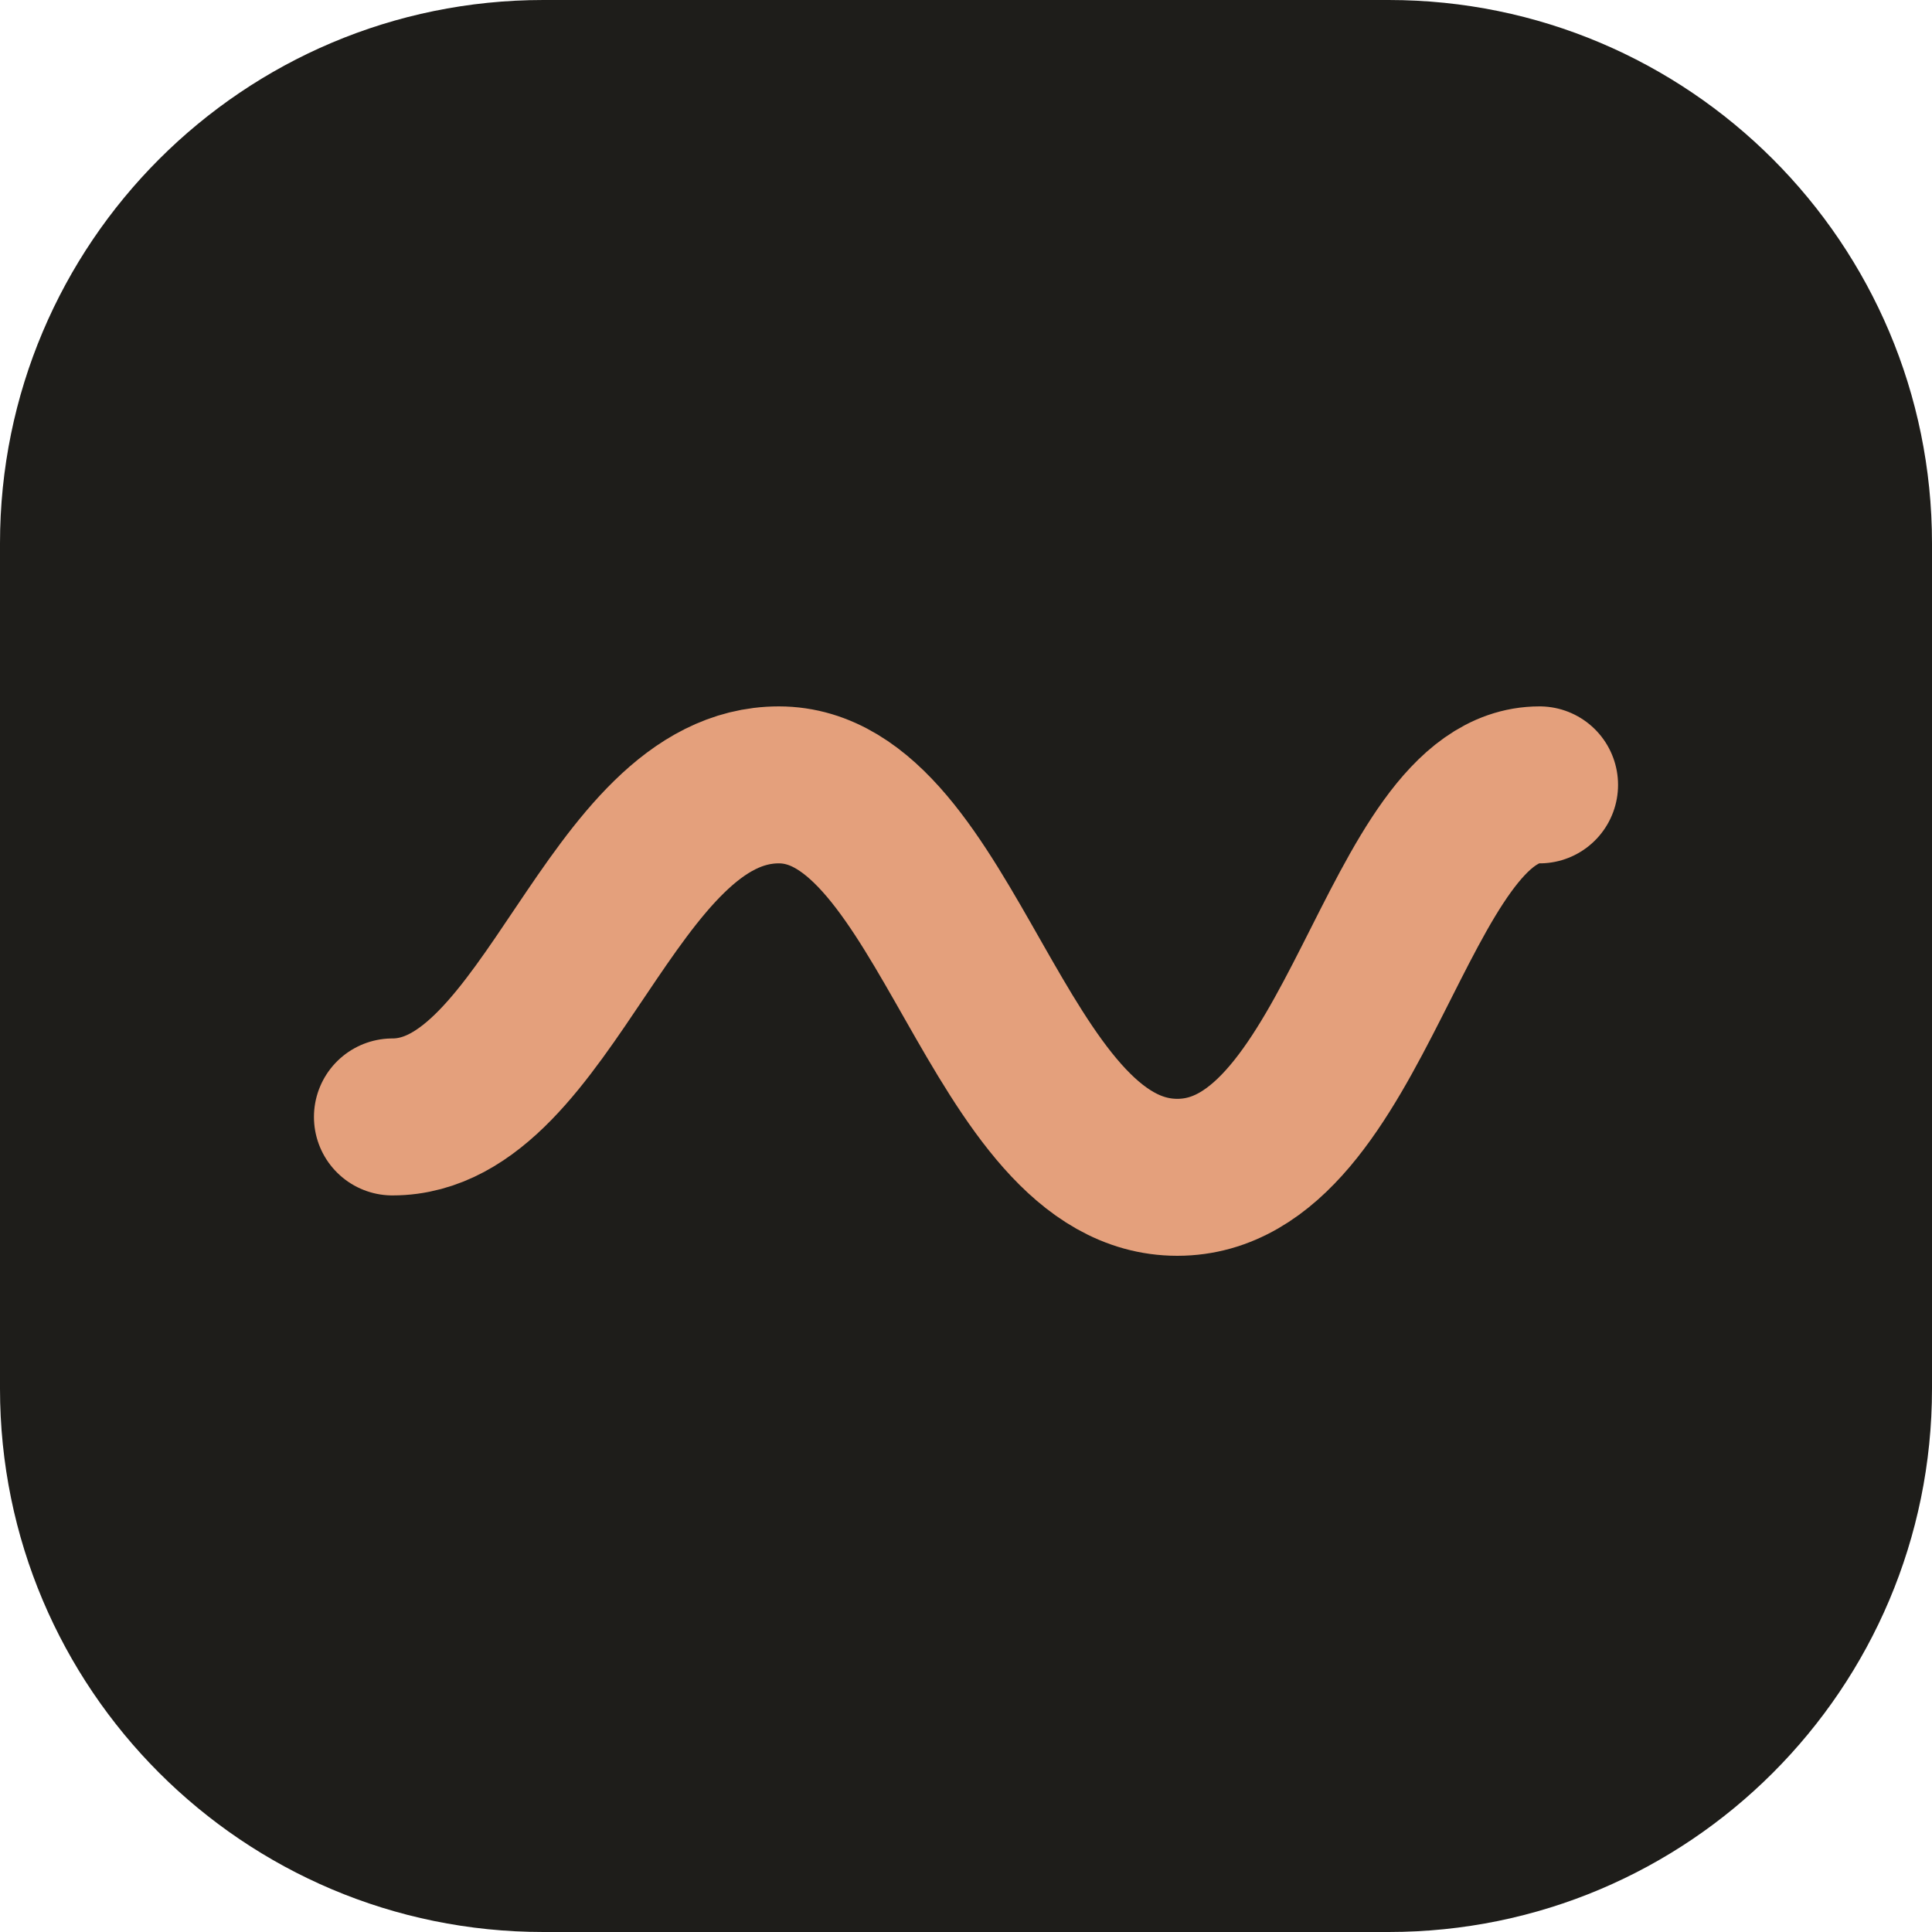
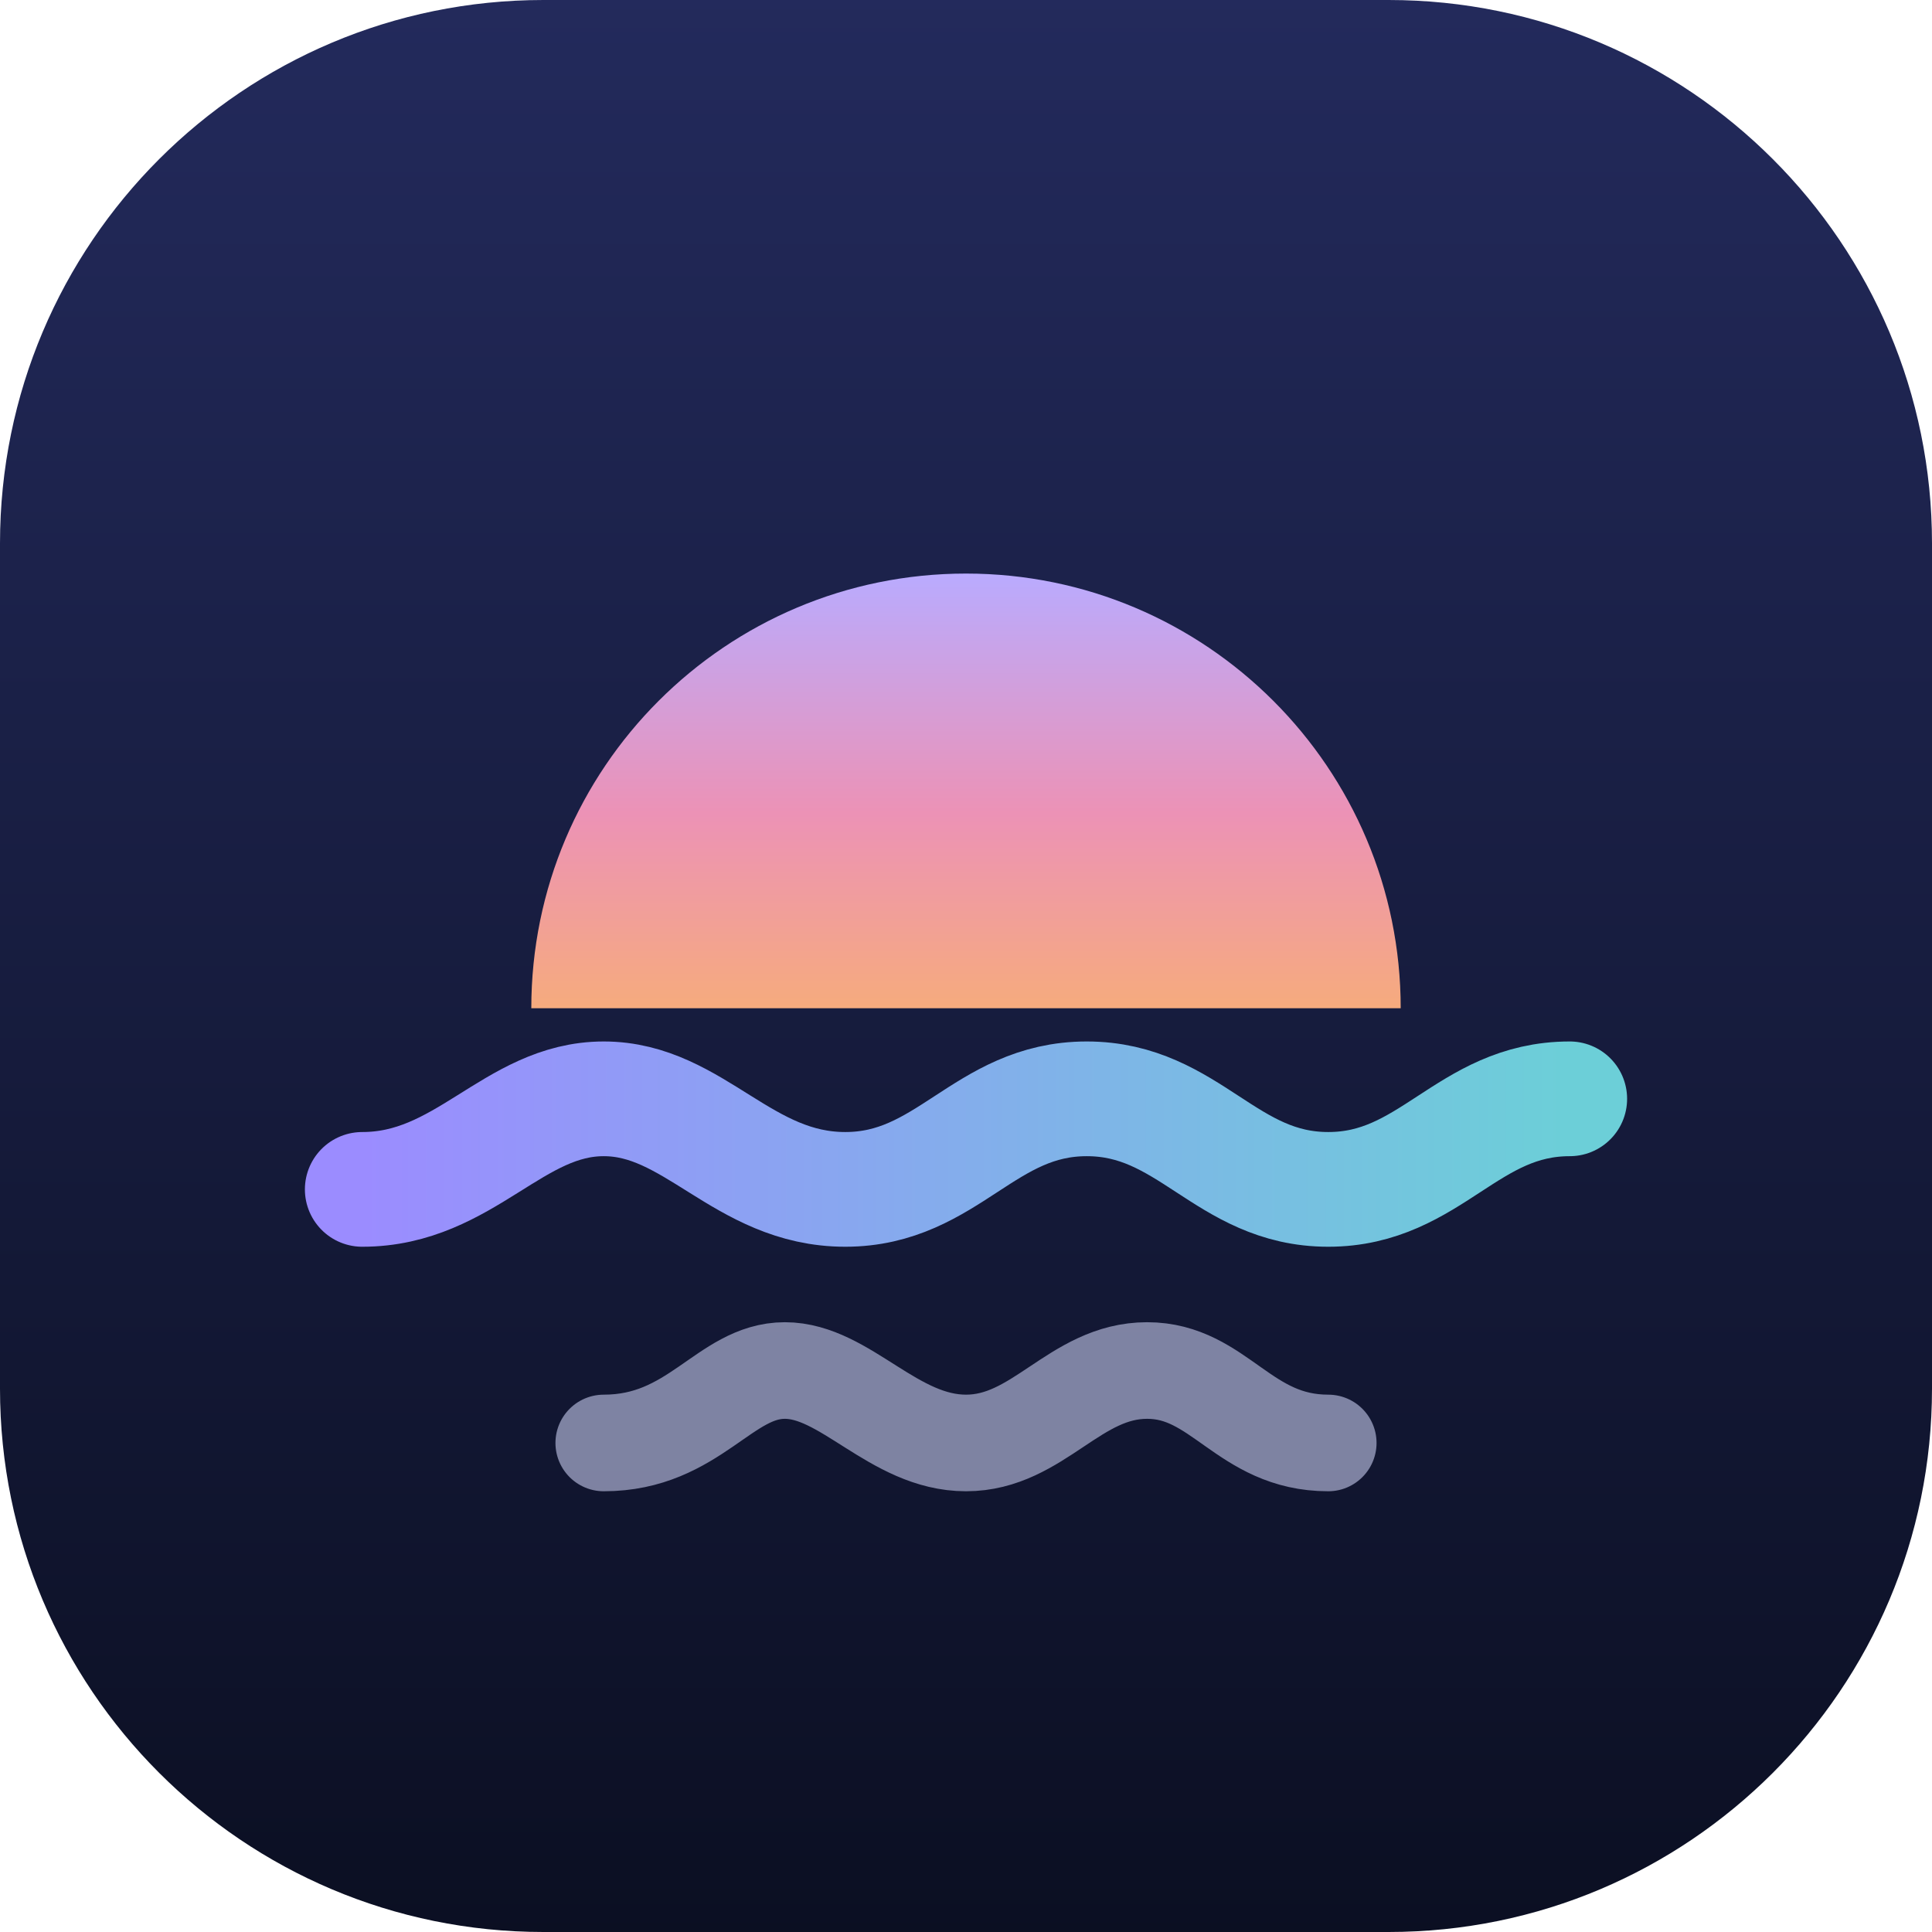
<svg xmlns="http://www.w3.org/2000/svg" viewBox="0 0 64 64">
-   <rect width="64" height="64" rx="18" fill="#1e1d1a" />
-   <path d="M13 37c5.2 0 7.2-11 12.8-11S33 39 39 39s7.2-13 12-13" fill="none" stroke="#e4a07c" stroke-width="5.2" stroke-linecap="round" stroke-linejoin="round" />
+   <defs>
+     <linearGradient id="t" x1="0" y1="0" x2="0" y2="1">
+       <stop offset="0" stop-color="#232a5c" />
+       <stop offset="1" stop-color="#0b0f22" />
+     </linearGradient>
+     <linearGradient id="s" x1="0" y1="0" x2="0" y2=".5">
+       <stop offset="0" stop-color="#b9abff" />
+       <stop offset=".55" stop-color="#ec92b6" />
+       <stop offset="1" stop-color="#f6ab7d" />
+     </linearGradient>
+     <linearGradient id="w" x1="0" y1="0" x2="1" y2="0">
+       <stop offset="0" stop-color="#9b8cff" />
+       <stop offset="1" stop-color="#6ccfd8" />
+     </linearGradient>
+     <clipPath id="c">
+       <rect width="64" height="36.4" />
+     </clipPath>
+   </defs>
+   <rect width="64" height="64" rx="18" fill="url(#t)" />
+   <g transform="translate(0 -3)">
+     <circle cx="32" cy="36.4" r="14.4" fill="url(#s)" clip-path="url(#c)" />
+     <path d="M12 42.4c3.4 0 5-3 8-3s4.6 3 8 3 4.6-3 8-3 4.6 3 8 3 4.6-3 8-3" fill="none" stroke="url(#w)" stroke-width="3.8" stroke-linecap="round" stroke-linejoin="round" />
+     <path d="M20 50.8c3 0 4-2.4 6-2.4s3.6 2.4 6 2.4 3.6-2.4 6-2.4 3.2 2.4 6 2.4" fill="none" stroke="#d6dcff" stroke-opacity=".55" stroke-width="3.2" stroke-linecap="round" stroke-linejoin="round" />
+   </g>
</svg>
